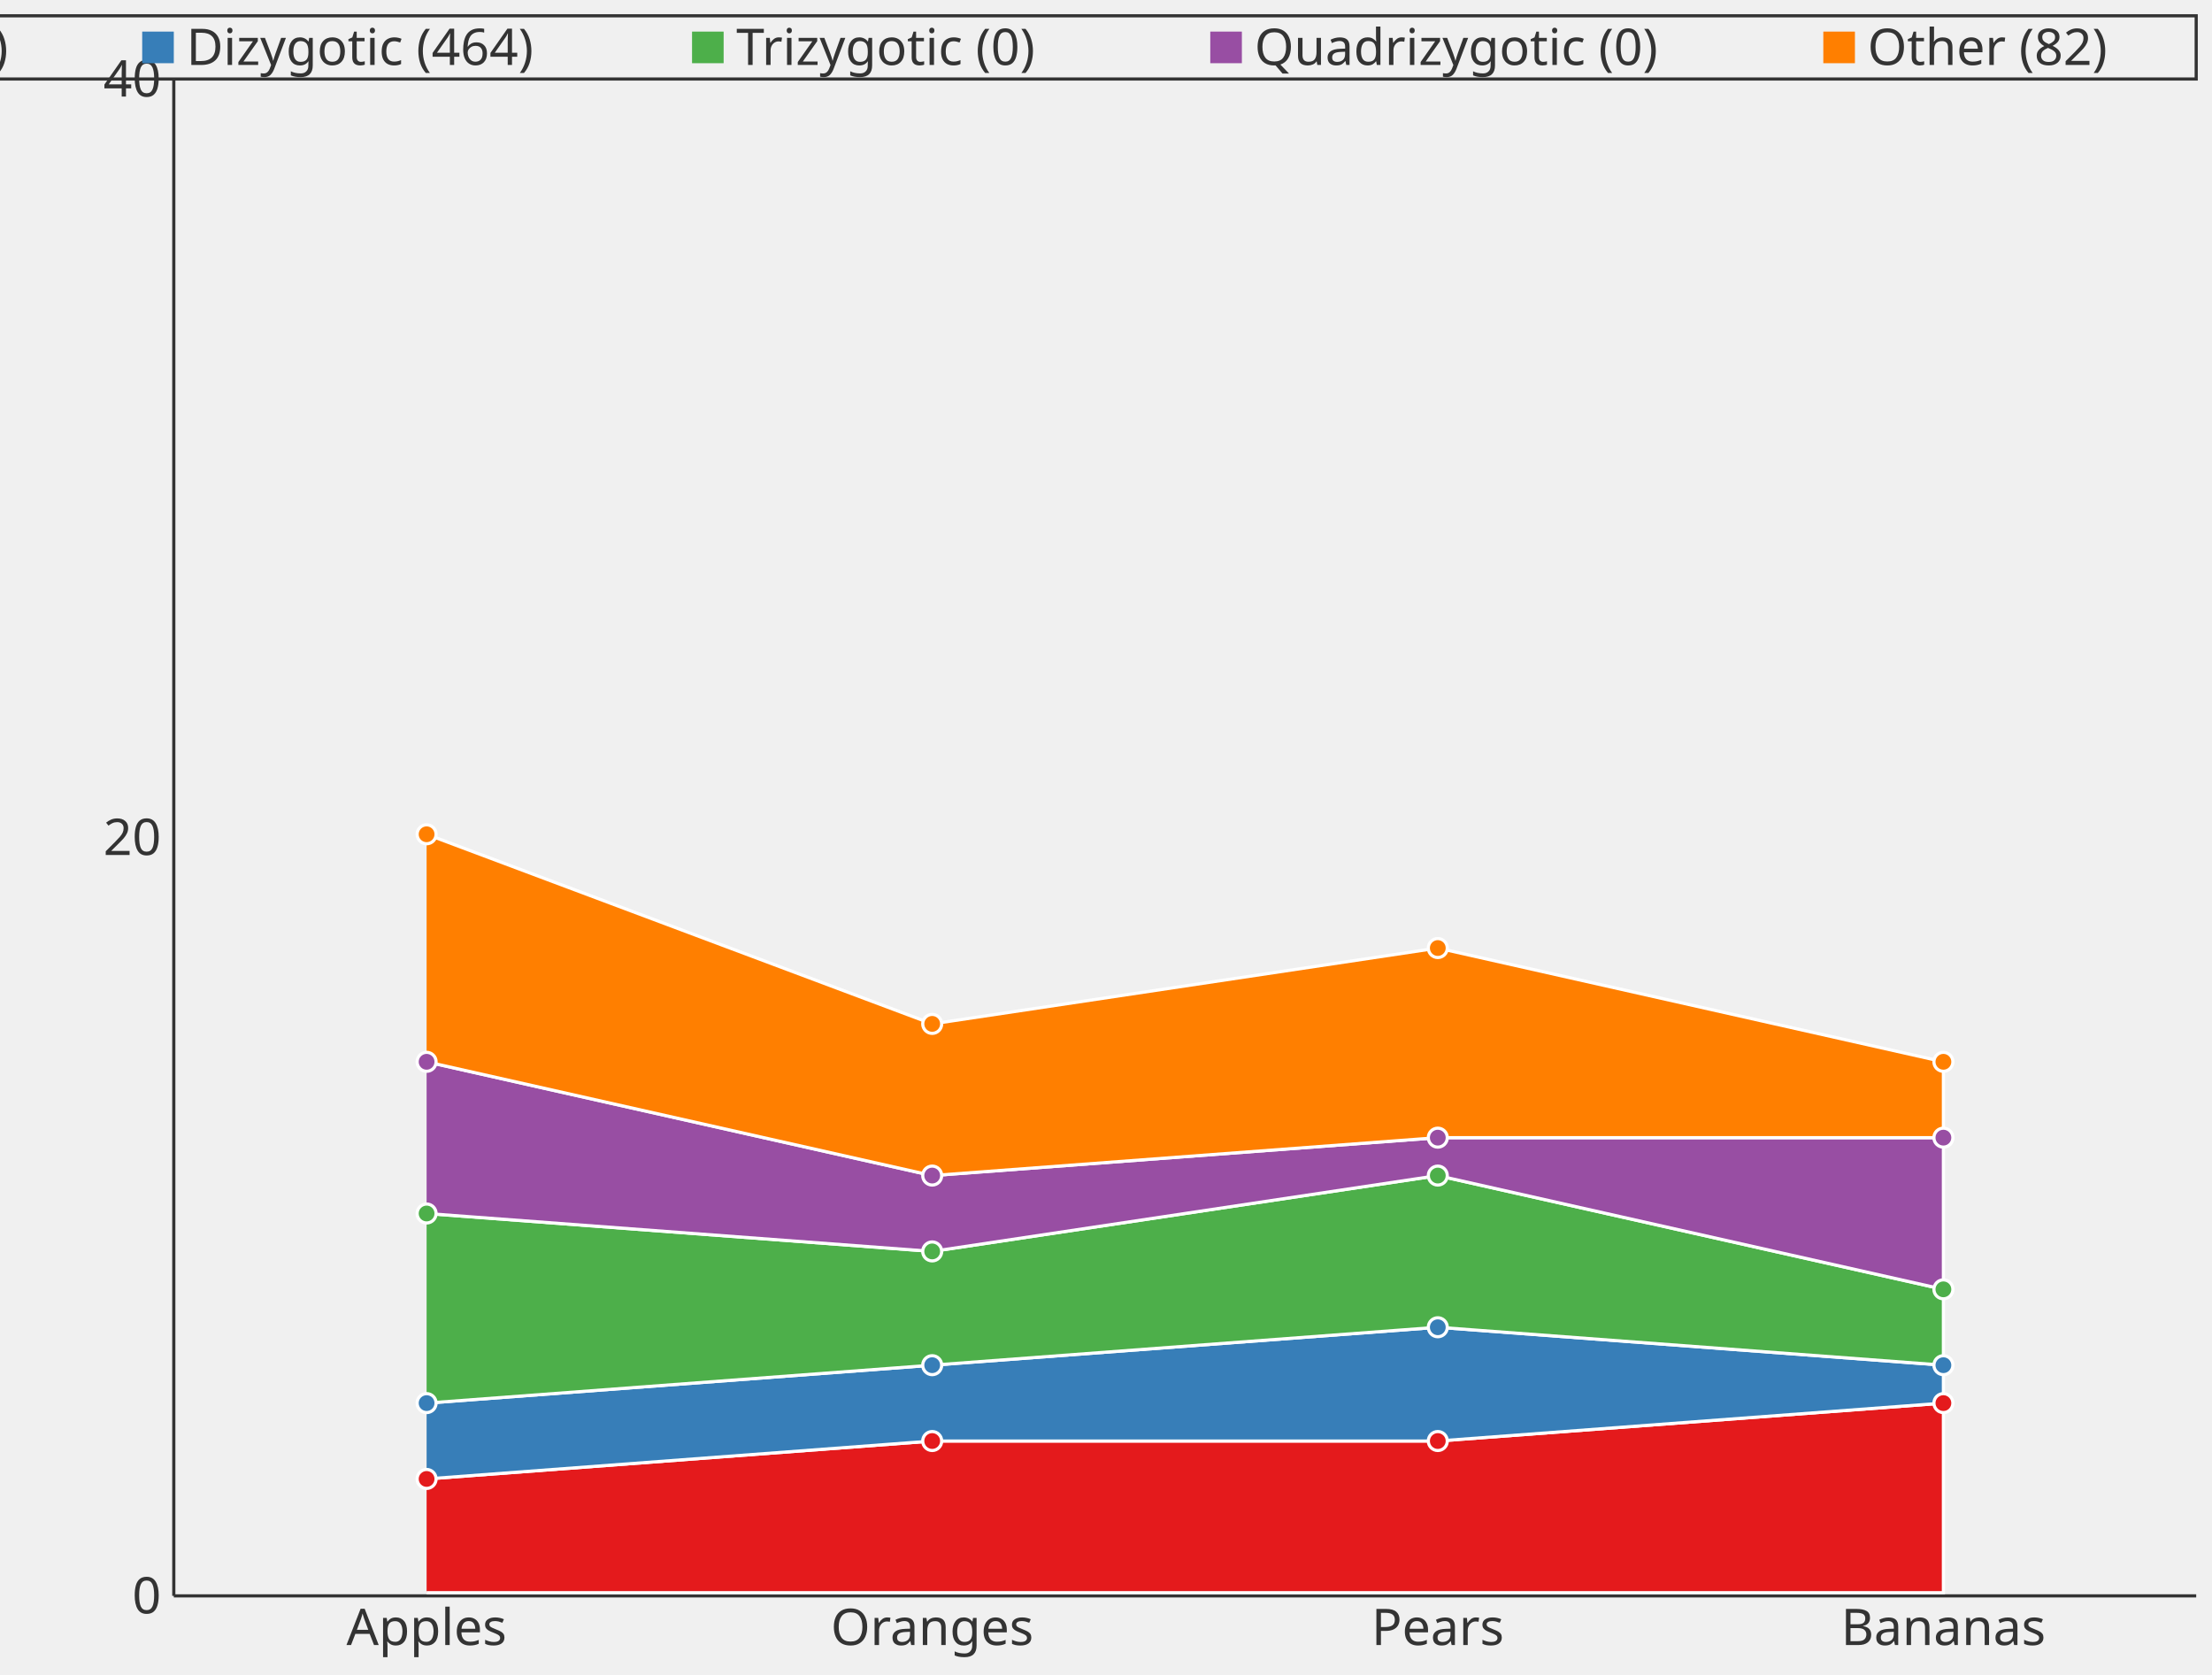
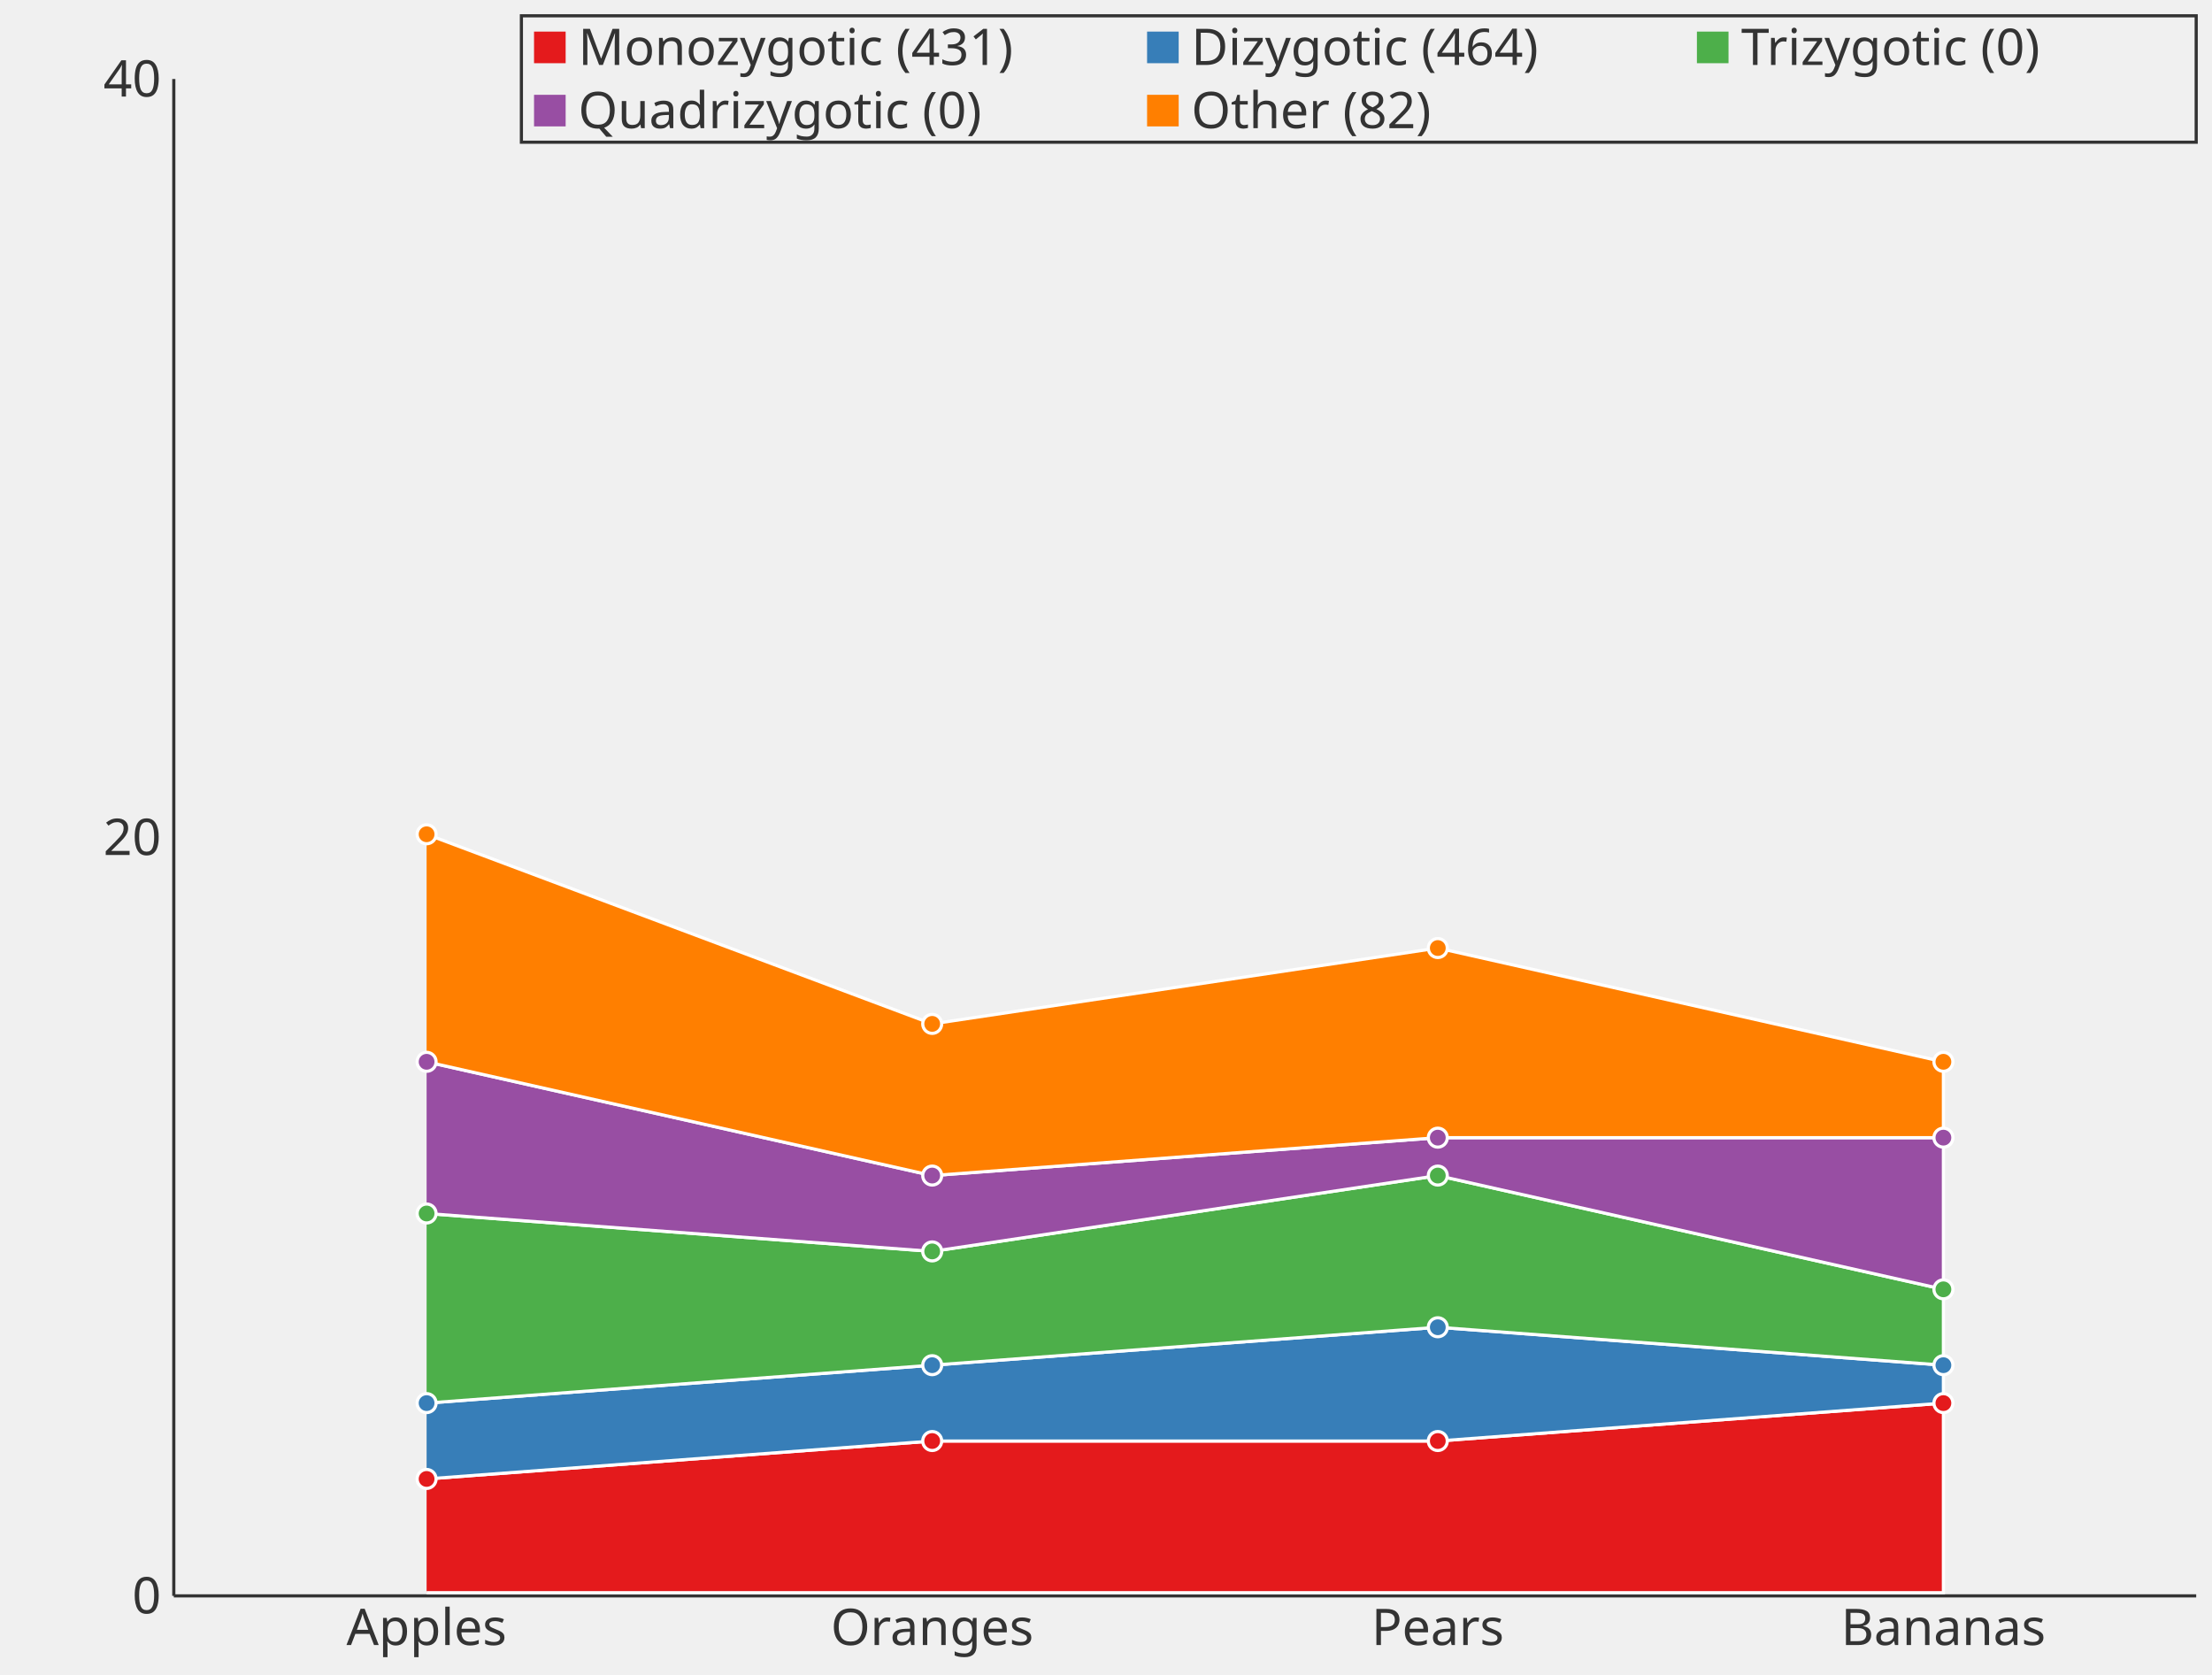
<svg xmlns="http://www.w3.org/2000/svg" font-family="sans-serif" font-size="16" viewBox="-55 -25 700 530">
  <g role="table">
    <line stroke="#333" x1="0" x2="0" y1="0" y2="480" />
    <line stroke="#333" x1="0" x2="640" y1="480" y2="480" />
    <g aria-hidden="true">
      <text dominant-baseline="middle" fill="#333" text-anchor="end" x="-4" y="480">0</text>
      <text dominant-baseline="middle" fill="#333" text-anchor="end" x="-4" y="240.0">20</text>
      <text dominant-baseline="middle" fill="#333" text-anchor="end" x="-4" y="0">40</text>
    </g>
    <g role="row">
      <text dominant-baseline="middle" fill="#333" role="columnheader" text-anchor="middle" x="80.0" y="490.0">Apples</text>
      <text dominant-baseline="middle" fill="#333" role="columnheader" text-anchor="middle" x="240.0" y="490.0">Oranges</text>
      <text dominant-baseline="middle" fill="#333" role="columnheader" text-anchor="middle" x="400.0" y="490.0">Pears</text>
      <text dominant-baseline="middle" fill="#333" role="columnheader" text-anchor="middle" x="560.0" y="490.0">Bananas</text>
    </g>
    <g aria-hidden="true">
-       <rect fill="none" height="20" stroke="#333" width="848" x="-208" y="-20" />
-       <rect fill="#e41a1c" height="10" width="10" x="-204" y="-15.0" />
-       <text dominant-baseline="middle" fill="#333" x="-190" y="-10.0">Monozygotic (431)</text>
-       <rect fill="#377eb8" height="10" width="10" x="-10" y="-15.0" />
-       <text dominant-baseline="middle" fill="#333" x="4" y="-10.0">Dizygotic (464)</text>
-       <rect fill="#4daf4a" height="10" width="10" x="164" y="-15.0" />
-       <text dominant-baseline="middle" fill="#333" x="178" y="-10.0">Trizygotic (0)</text>
-       <rect fill="#984ea3" height="10" width="10" x="328" y="-15.0" />
-       <text dominant-baseline="middle" fill="#333" x="342" y="-10.0">Quadrizygotic (0)</text>
-       <rect fill="#ff7f00" height="10" width="10" x="522" y="-15.0" />
-       <text dominant-baseline="middle" fill="#333" x="536" y="-10.0">Other (82)</text>
+       <rect fill="none" height="40" stroke="#333" width="530" x="110" y="-20" />
+       <rect fill="#e41a1c" height="10" width="10" x="114" y="-15.0" />
+       <text dominant-baseline="middle" fill="#333" x="128" y="-10.0">Monozygotic (431)</text>
+       <rect fill="#377eb8" height="10" width="10" x="308" y="-15.0" />
+       <text dominant-baseline="middle" fill="#333" x="322" y="-10.0">Dizygotic (464)</text>
+       <rect fill="#4daf4a" height="10" width="10" x="482" y="-15.0" />
+       <text dominant-baseline="middle" fill="#333" x="496" y="-10.0">Trizygotic (0)</text>
+       <rect fill="#984ea3" height="10" width="10" x="114" y="5.0" />
+       <text dominant-baseline="middle" fill="#333" x="128" y="10.0">Quadrizygotic (0)</text>
+       <rect fill="#ff7f00" height="10" width="10" x="308" y="5.0" />
+       <text dominant-baseline="middle" fill="#333" x="322" y="10.0">Other (82)</text>
    </g>
    <polyline fill="#e41a1c" points="80,443 240,431 400,431 560,419 560,479 400,479 240,479 80,479" stroke="white" />
    <polyline fill="#377eb8" points="80,419 240,407 400,395 560,407 560,419 400,431 240,431 80,443" stroke="white" />
    <polyline fill="#4daf4a" points="80,359 240,371 400,347 560,383 560,407 400,395 240,407 80,419" stroke="white" />
    <polyline fill="#984ea3" points="80,311 240,347 400,335 560,335 560,383 400,347 240,371 80,359" stroke="white" />
    <polyline fill="#ff7f00" points="80,239 240,299 400,275 560,311 560,335 400,335 240,347 80,311" stroke="white" />
    <g fill="#e41a1c" role="row" stroke="white">
      <circle cx="80.0" cy="443.0" r="3" role="cell">
				</circle>
      <circle cx="240.0" cy="431.0" r="3" role="cell">
				</circle>
      <circle cx="400.0" cy="431.0" r="3" role="cell">
				</circle>
      <circle cx="560.0" cy="419.0" r="3" role="cell">
				</circle>
    </g>
    <g fill="#377eb8" role="row" stroke="white">
      <circle cx="80.0" cy="419.0" r="3" role="cell">
				</circle>
      <circle cx="240.0" cy="407.0" r="3" role="cell">
				</circle>
      <circle cx="400.0" cy="395.0" r="3" role="cell">
				</circle>
      <circle cx="560.0" cy="407.0" r="3" role="cell">
				</circle>
    </g>
    <g fill="#4daf4a" role="row" stroke="white">
      <circle cx="80.0" cy="359.0" r="3" role="cell">
				</circle>
      <circle cx="240.0" cy="371.0" r="3" role="cell">
				</circle>
      <circle cx="400.0" cy="347.0" r="3" role="cell">
				</circle>
      <circle cx="560.0" cy="383.0" r="3" role="cell">
				</circle>
    </g>
    <g fill="#984ea3" role="row" stroke="white">
      <circle cx="80.0" cy="311.0" r="3" role="cell">
				</circle>
      <circle cx="240.0" cy="347.0" r="3" role="cell">
				</circle>
      <circle cx="400.0" cy="335.0" r="3" role="cell">
				</circle>
      <circle cx="560.0" cy="335.0" r="3" role="cell">
				</circle>
    </g>
    <g fill="#ff7f00" role="row" stroke="white">
      <circle cx="80.0" cy="239.0" r="3" role="cell">
				</circle>
      <circle cx="240.0" cy="299.0" r="3" role="cell">
				</circle>
      <circle cx="400.0" cy="275.0" r="3" role="cell">
				</circle>
      <circle cx="560.0" cy="311.0" r="3" role="cell">
				</circle>
    </g>
  </g>
</svg>
